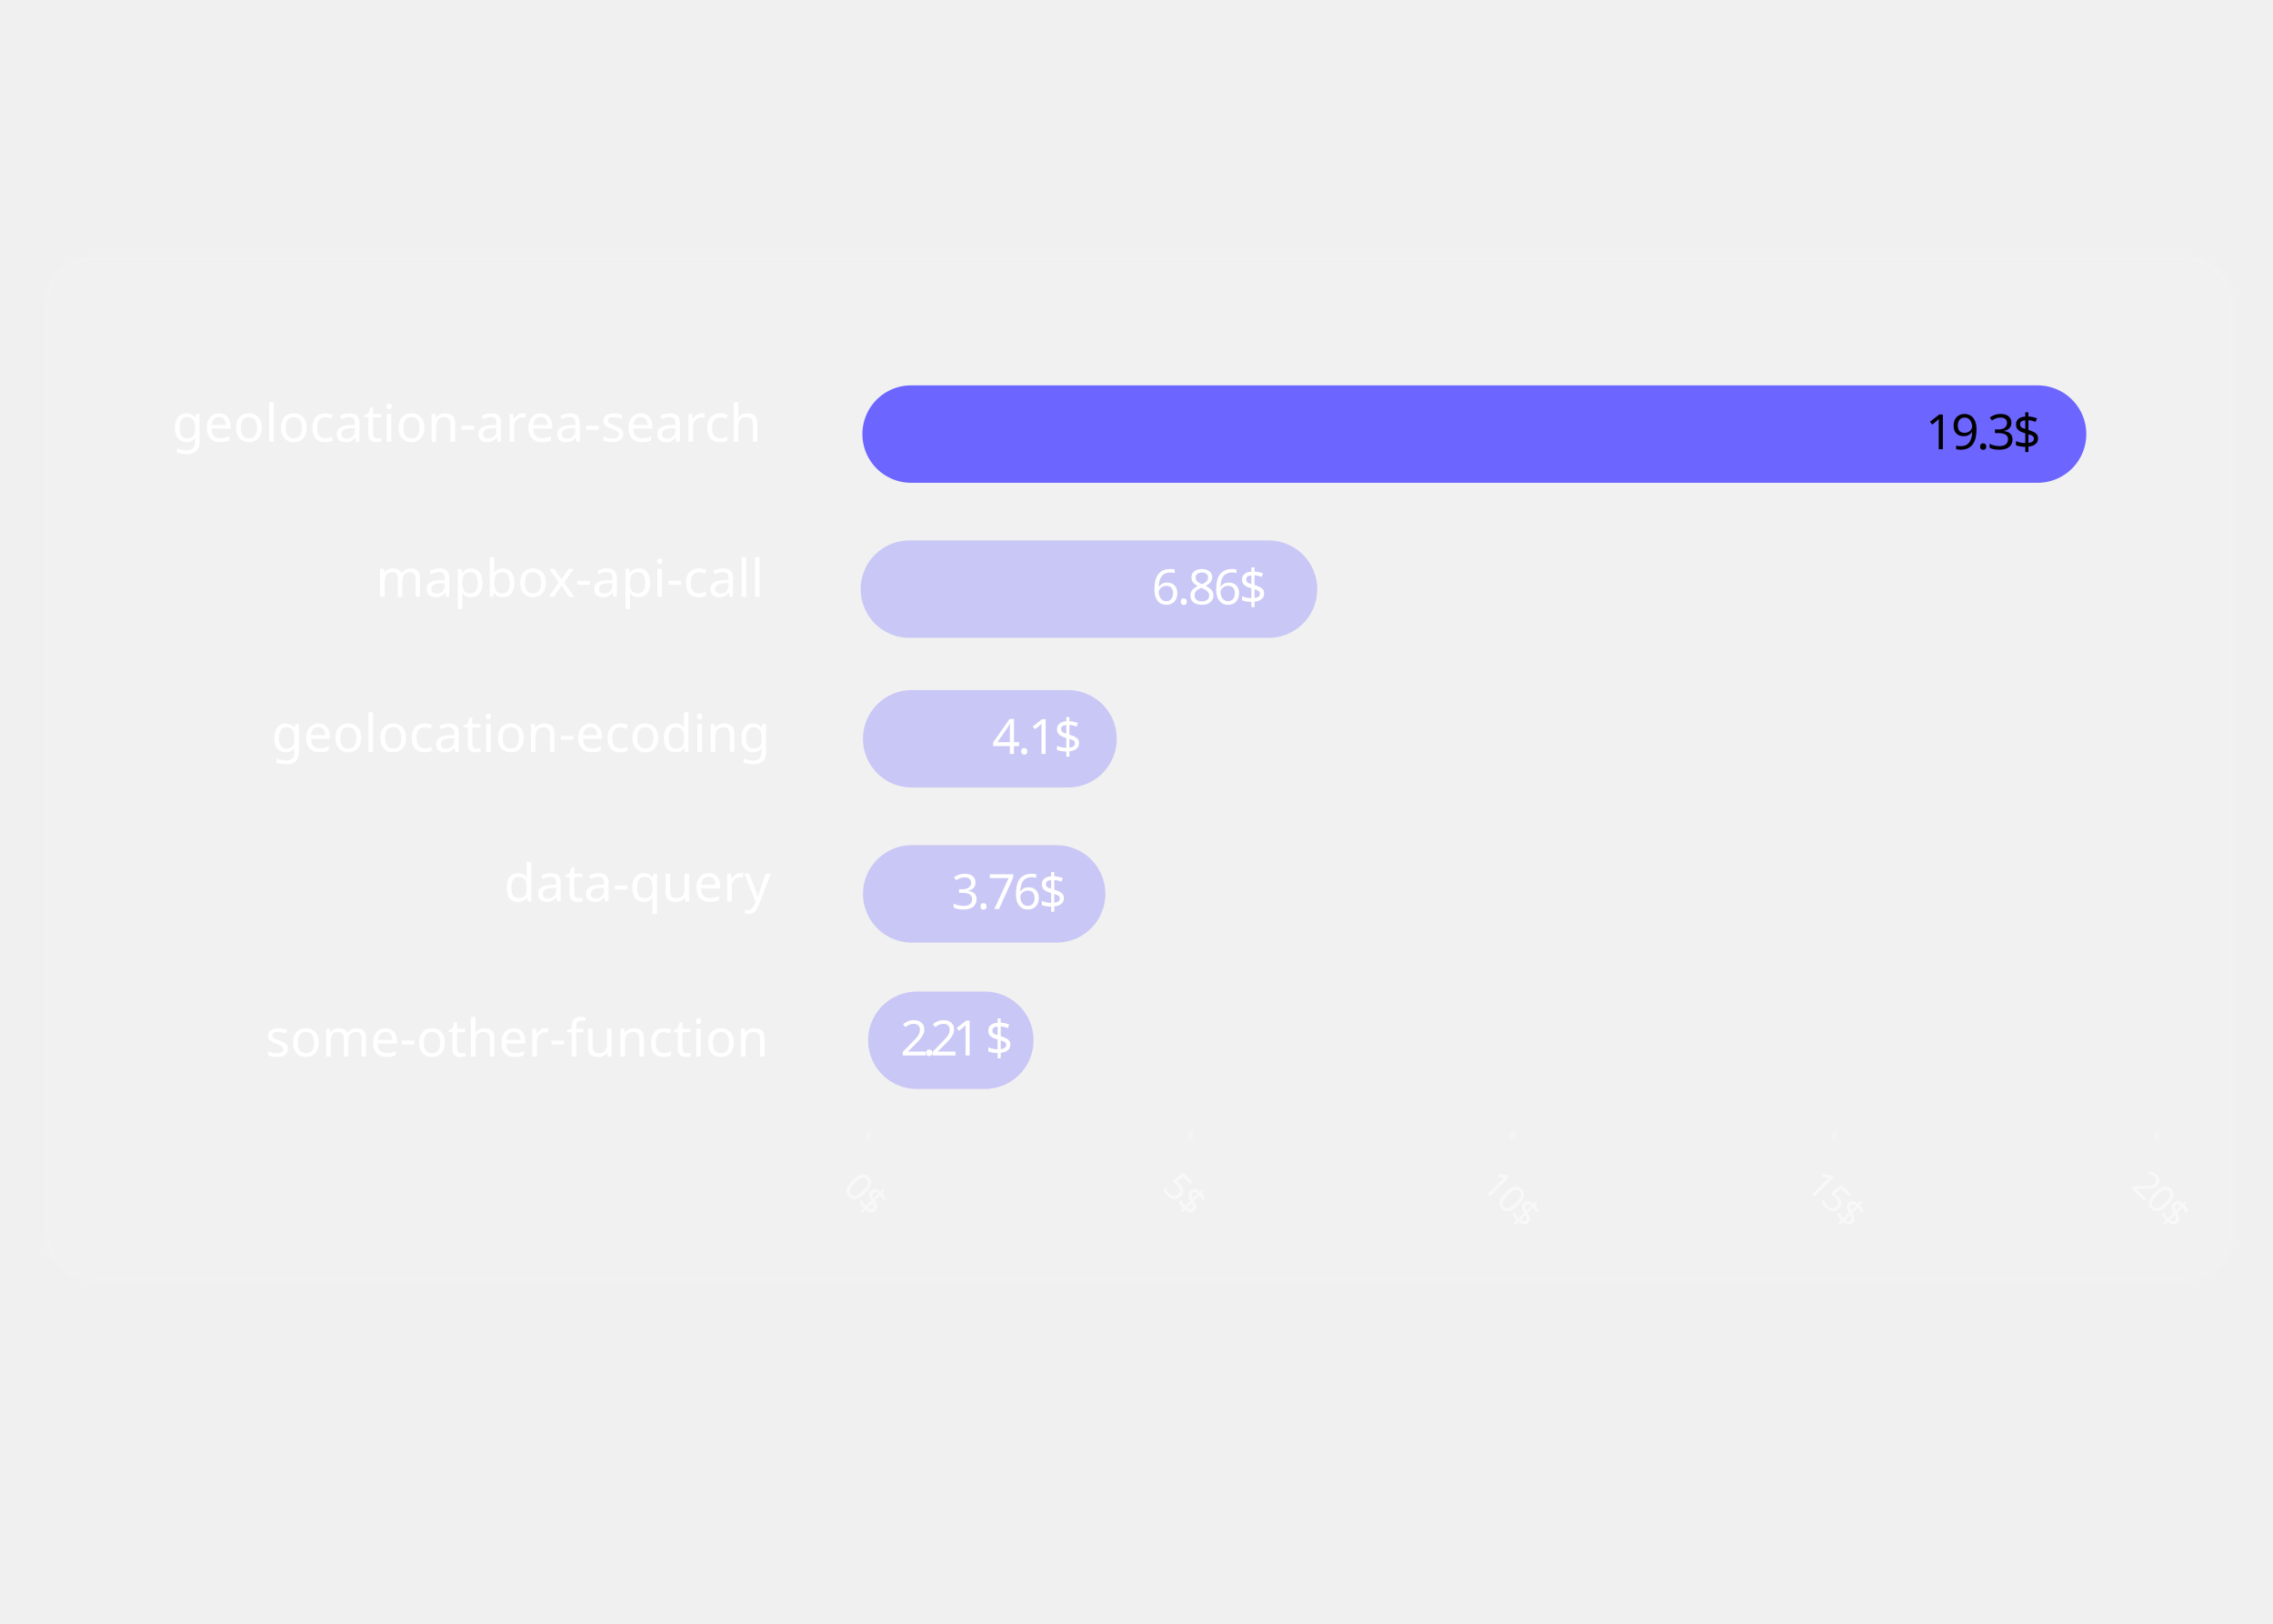
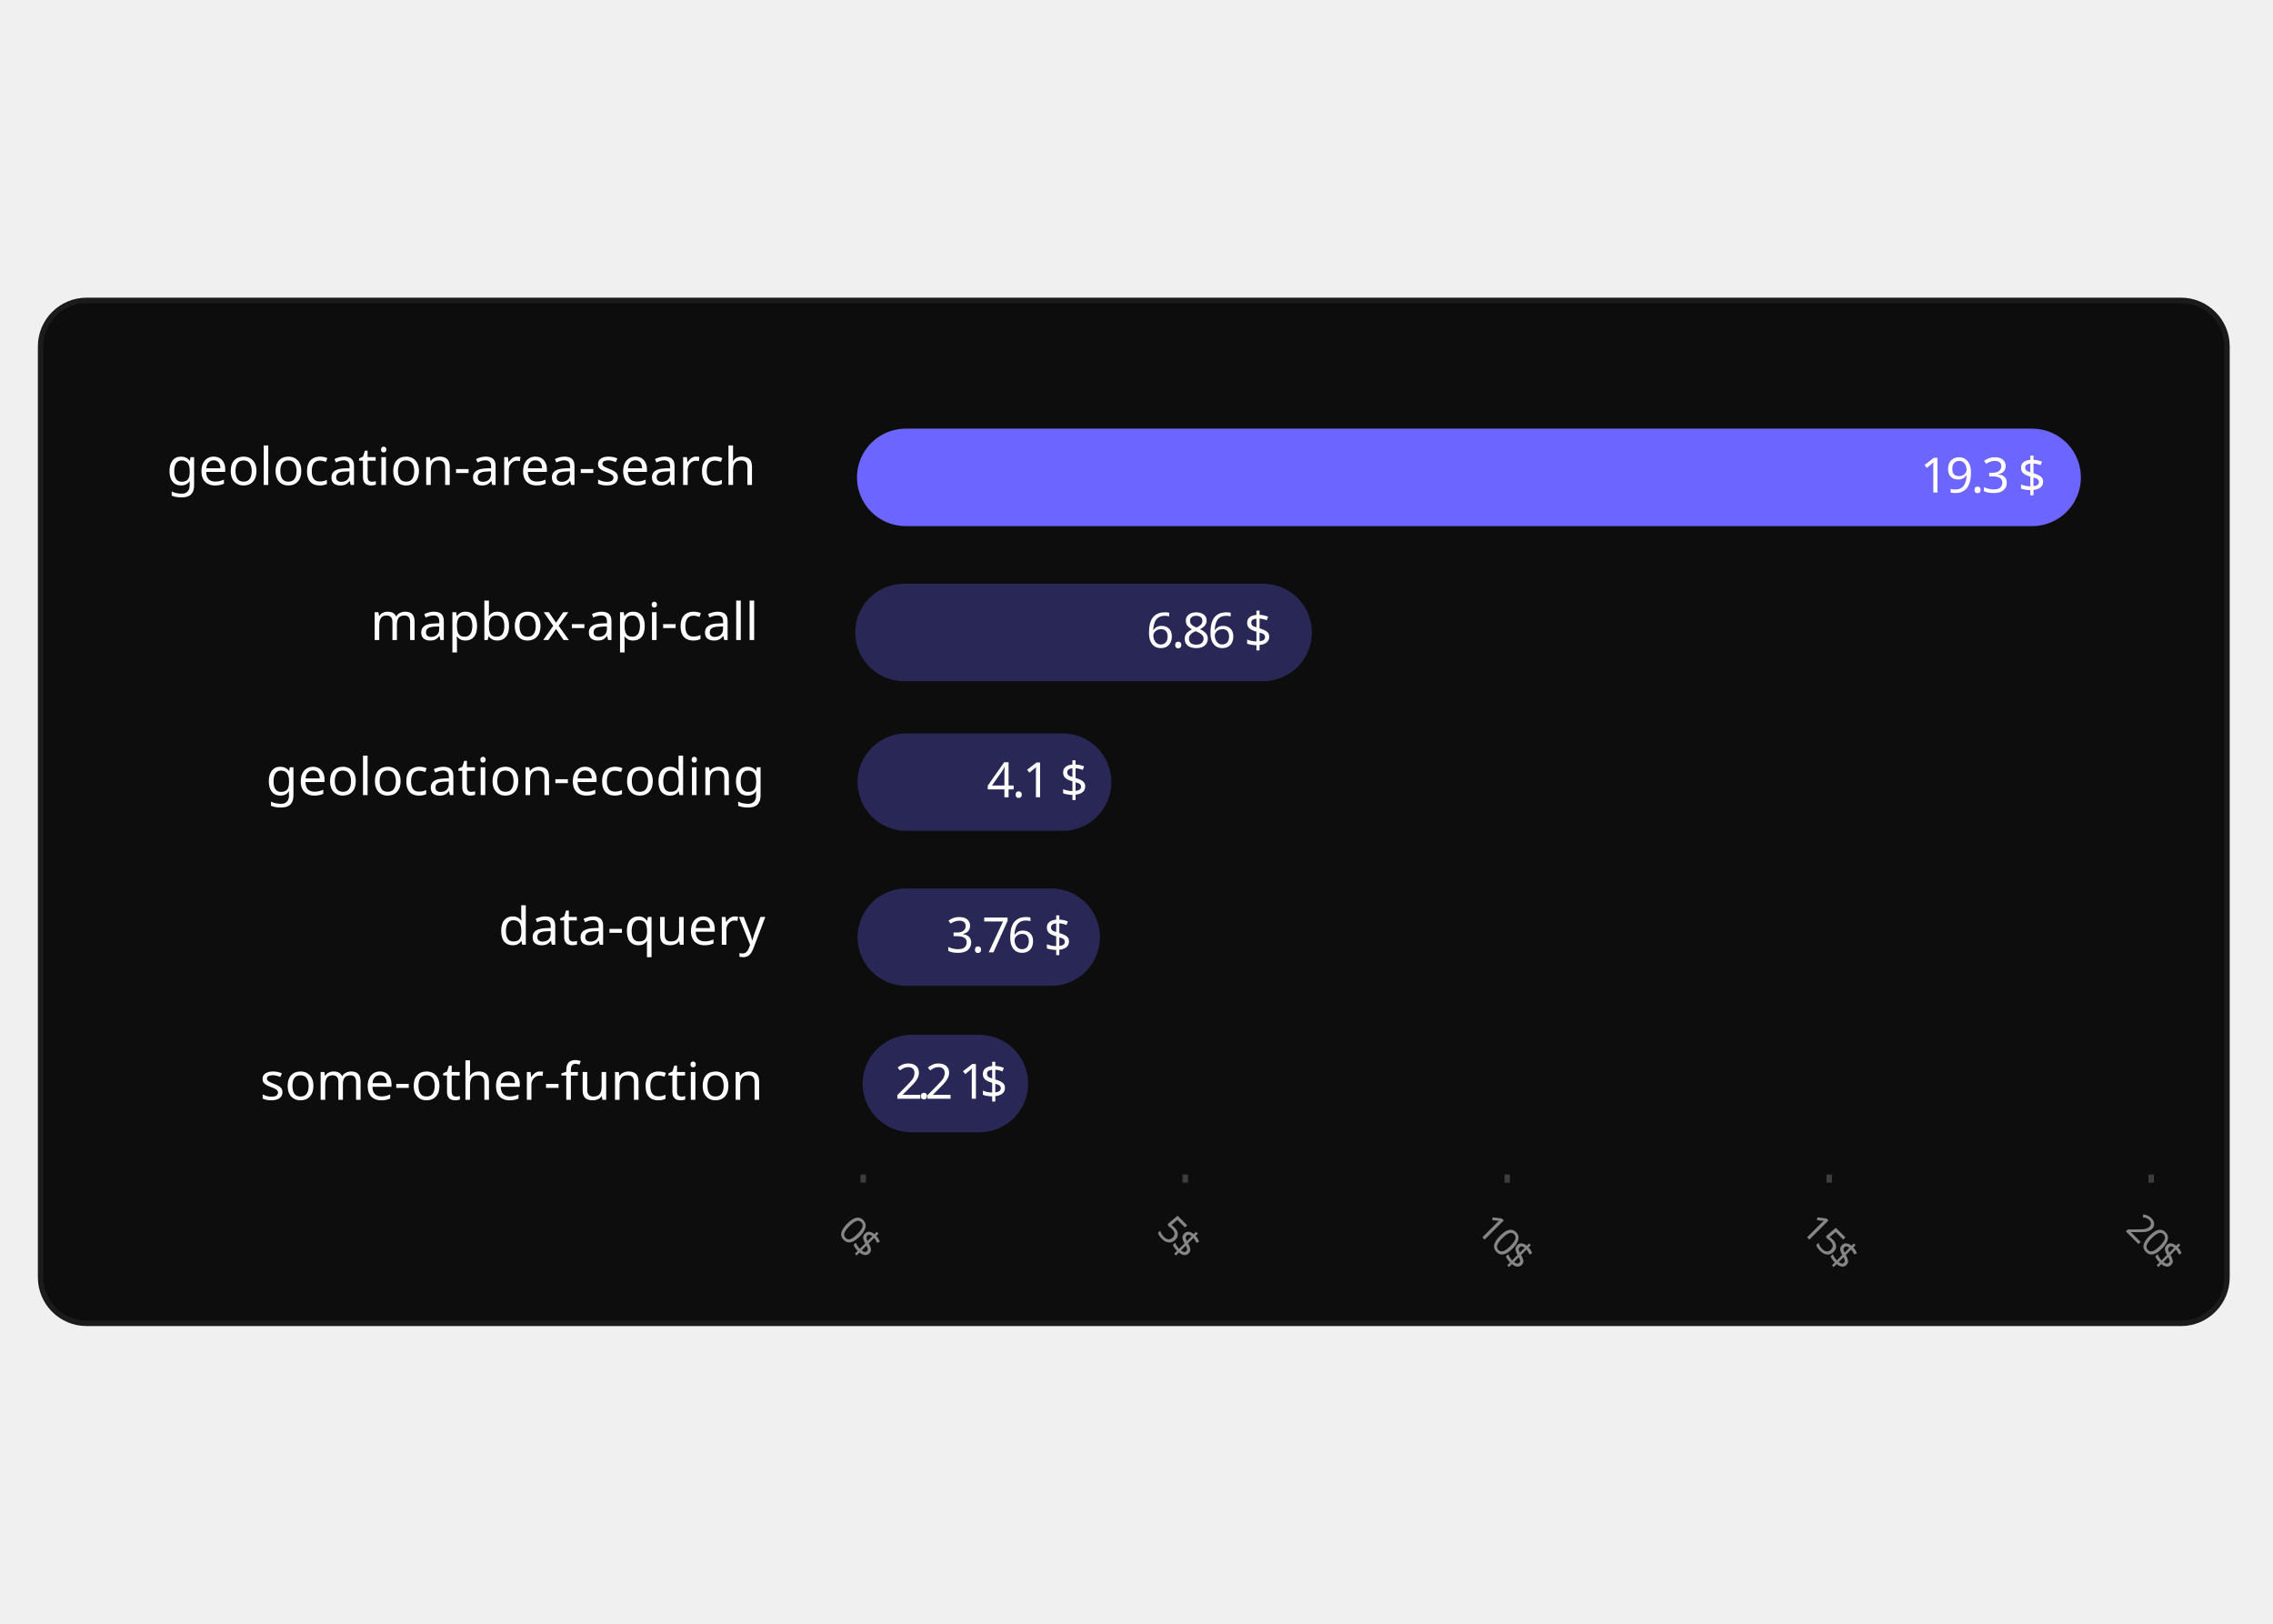
- <svg xmlns="http://www.w3.org/2000/svg" width="420px" height="300px" viewBox="0 0 420 300" version="1.1">
-   <g id="feature/cost" stroke="none" stroke-width="1" fill="none" fill-rule="evenodd">
-     <rect id="Rectangle" stroke-opacity="0.057" stroke="#FFFFFF" fill-opacity="0.05" fill="#FFFFFF" x="8.5" y="47.5" width="404" height="189" rx="9" />
-     <path d="M160.5,209.5 L160.5,210" id="Line-7" stroke="#FFFFFF" opacity="0.2" stroke-linecap="square" />
-     <path d="M220,209.5 L220,210" id="Line-7-Copy" stroke="#FFFFFF" opacity="0.2" stroke-linecap="square" />
-     <path d="M279.5,209.5 L279.5,210" id="Line-7-Copy-2" stroke="#FFFFFF" opacity="0.2" stroke-linecap="square" />
-     <path d="M339,209.5 L339,210" id="Line-7-Copy-3" stroke="#FFFFFF" opacity="0.2" stroke-linecap="square" />
-     <path d="M398.5,209.5 L398.5,210" id="Line-7-Copy-4" stroke="#FFFFFF" opacity="0.2" stroke-linecap="square" />
-     <g id="Group-10" transform="translate(31, 72.6)">
-       <path d="M137.35,7.6 L345.499,7.6" id="Line-9" stroke="#6C65FF" stroke-width="18" stroke-linecap="round" />
-       <text id="geolocation-area-sea" font-family="SFUIText-Regular, SF UI Text" font-size="9.6" font-weight="normal" line-spacing="12" fill="#FFFFFF">
-         <tspan x="0.786" y="9">geolocation-area-search</tspan>
-       </text>
-       <text id="19.3$" font-family="OperatorMono-Book, Operator Mono" font-size="9" font-weight="300" letter-spacing="-0.433" fill="#000000">
-         <tspan x="324.813" y="10.4">19.3$</tspan>
-       </text>
-     </g>
-     <g id="Group-13" transform="translate(49.8, 129.9)">
-       <text id="geolocation-ecoding" font-family="SFUIText-Regular, SF UI Text" font-size="9.6" font-weight="normal" line-spacing="12" fill="#FFFFFF">
-         <tspan x="0.344" y="9">geolocation-ecoding</tspan>
-       </text>
-       <path d="M118.657,6.6 L147.55,6.6" id="Line-9-Copy-4" stroke="#6C65FF" stroke-width="18" opacity="0.3" stroke-linecap="round" />
-       <text id="4.1$" font-family="OperatorMono-Book, Operator Mono" font-size="9" font-weight="300" letter-spacing="-0.433" fill="#FFFFFF">
-         <tspan x="133.531" y="9.4">4.1$</tspan>
-       </text>
-     </g>
-     <g id="Group-17" transform="translate(92.4, 157.55)">
-       <text id="data-query" font-family="SFUIText-Regular, SF UI Text" font-size="9.6" font-weight="normal" line-spacing="12" fill="#FFFFFF">
-         <tspan x="0.684" y="9">data-query</tspan>
-       </text>
-       <path d="M76.061,7.6 L102.845,7.6" id="Line-9-Copy-3" stroke="#6C65FF" stroke-width="18" opacity="0.3" stroke-linecap="round" />
-       <text id="3.76$" font-family="OperatorMono-Book, Operator Mono" font-size="9" font-weight="300" letter-spacing="-0.433" fill="#FFFFFF">
-         <tspan x="83.413" y="10.4">3.76$</tspan>
-       </text>
-     </g>
-     <g id="Group-18" transform="translate(48.8, 185.2)">
-       <text id="some-other-function" font-family="SFUIText-Regular, SF UI Text" font-size="9.6" font-weight="normal" line-spacing="12" fill="#FFFFFF">
-         <tspan x="0.233" y="10">some-other-function</tspan>
-       </text>
-       <path d="M120.605,7 L133.174,7" id="Line-9-Copy-2" stroke="#6C65FF" stroke-width="18" opacity="0.3" stroke-linecap="round" />
-       <text id="2.21$" font-family="OperatorMono-Book, Operator Mono" font-size="9" font-weight="300" letter-spacing="-1.03" fill="#FFFFFF">
-         <tspan x="117.57" y="9.8">2.21</tspan>
-         <tspan x="133.25" y="9.8">$</tspan>
-       </text>
-     </g>
-     <g id="Group-12" transform="translate(68.6, 101.25)">
-       <text id="mapbox-api-call" font-family="SFUIText-Regular, SF UI Text" font-size="9.6" font-weight="normal" line-spacing="12" fill="#FFFFFF">
-         <tspan x="0.816" y="9">mapbox-api-call</tspan>
-       </text>
-       <path d="M99.432,7.6 L165.8,7.6" id="Line-9-Copy" stroke="#6C65FF" stroke-width="18" opacity="0.3" stroke-linecap="round" />
-       <text id="6.86$" font-family="OperatorMono-Book, Operator Mono" font-size="9" font-weight="300" letter-spacing="-0.433" fill="#FFFFFF">
-         <tspan x="144.213" y="10.4">6.86$</tspan>
-       </text>
-     </g>
-     <text id="0$" opacity="0.5" transform="translate(159.4246, 219.9903) rotate(45) translate(-159.4246, -219.9903) " font-family="OperatorMono-Book, Operator Mono" font-size="7" font-weight="300" letter-spacing="-0.337" fill="#FFFFFF">
-       <tspan x="156.398" y="222.49">0$</tspan>
-     </text>
-     <text id="5$" opacity="0.5" transform="translate(218.4246, 219.9903) rotate(45) translate(-218.4246, -219.9903) " font-family="OperatorMono-Book, Operator Mono" font-size="7" font-weight="300" letter-spacing="-0.337" fill="#FFFFFF">
-       <tspan x="215.398" y="222.49">5$</tspan>
-     </text>
-     <text id="10$" opacity="0.5" transform="translate(278.8995, 221.0711) rotate(45) translate(-278.8995, -221.0711) " font-family="OperatorMono-Book, Operator Mono" font-size="7" font-weight="300" letter-spacing="-0.337" fill="#FFFFFF">
-       <tspan x="273.859" y="223.571">10$</tspan>
-     </text>
-     <text id="15$" opacity="0.5" transform="translate(338.8995, 221.0711) rotate(45) translate(-338.8995, -221.0711) " font-family="OperatorMono-Book, Operator Mono" font-size="7" font-weight="300" letter-spacing="-0.337" fill="#FFFFFF">
-       <tspan x="333.859" y="223.571">15$</tspan>
-     </text>
-     <text id="20$" opacity="0.5" transform="translate(398.8995, 221.0711) rotate(45) translate(-398.8995, -221.0711) " font-family="OperatorMono-Book, Operator Mono" font-size="7" font-weight="300" letter-spacing="-0.337" fill="#FFFFFF">
-       <tspan x="393.859" y="223.571">20$</tspan>
-     </text>
+ <svg xmlns="http://www.w3.org/2000/svg" viewBox="0 0 420 300">
+   <defs>
+     <style>.a,.d,.e,.f,.j{fill:none;}.b{clip-path:url(#a);}.c{fill:#0d0d0d;}.d,.e{stroke:#fff;}.d,.e,.f,.j{stroke-miterlimit:10;}.d{stroke-width:2px;opacity:0.06;}.e{stroke-linecap:square;opacity:0.2;}.f,.j{stroke:#6c65ff;stroke-linecap:round;stroke-width:18px;}.g{font-size:9.6px;font-family:SFUIText-Regular, SF UI Text;}.g,.h,.k,.m{fill:#fff;}.h,.k{font-size:9px;}.h,.k,.m{font-family:OperatorMono-Book, Operator Mono;}.i{letter-spacing:-0.05em;}.j{opacity:0.3;}.k{letter-spacing:-0.11em;}.l{letter-spacing:0em;}.m{opacity:0.5;font-size:7px;}.n{letter-spacing:-0.05em;}</style>
+     <clipPath id="a">
+       <rect class="a" x="7" y="55" width="405" height="190" rx="9" />
+     </clipPath>
+   </defs>
+   <g class="b">
+     <rect class="c" x="7" y="55" width="405" height="190" rx="9" />
  </g>
+   <g class="b">
+     <rect class="d" x="7" y="55" width="405" height="190" rx="9" />
+   </g>
+   <line class="e" x1="159.5" y1="217.5" x2="159.5" y2="218" />
+   <line class="e" x1="219" y1="217.5" x2="219" y2="218" />
+   <line class="e" x1="278.5" y1="217.5" x2="278.5" y2="218" />
+   <line class="e" x1="338" y1="217.5" x2="338" y2="218" />
+   <line class="e" x1="397.5" y1="217.5" x2="397.5" y2="218" />
+   <line class="f" x1="167.35" y1="88.2" x2="375.5" y2="88.2" />
+   <text class="g" transform="translate(30.79 89.6)">geolocation-area-search</text>
+   <text class="h" transform="translate(354.81 91)">
+     <tspan class="i">19.3</tspan>
+     <tspan x="18.07" y="0">$</tspan>
+   </text>
+   <text class="g" transform="translate(49.14 146.9)">geolocation-ecoding</text>
+   <line class="j" x1="167.46" y1="144.5" x2="196.35" y2="144.5" />
+   <text class="h" transform="translate(182.33 147.3)">
+     <tspan class="i">4.1</tspan>
+     <tspan x="13.55" y="0">$</tspan>
+   </text>
+   <text class="g" transform="translate(92.08 174.55)">data-query</text>
+   <line class="j" x1="167.46" y1="173.15" x2="194.24" y2="173.15" />
+   <text class="h" transform="translate(174.81 175.95)">
+     <tspan class="i">3.76</tspan>
+     <tspan x="18.07" y="0">$</tspan>
+   </text>
+   <text class="g" transform="translate(48.03 203.2)">some-other-function</text>
+   <line class="j" x1="168.4" y1="200.2" x2="180.97" y2="200.2" />
+   <text class="k" transform="translate(165.37 203)">2.2<tspan class="l" x="11.77" y="0">1</tspan>
+   </text>
+   <text class="h" transform="translate(181.05 203)">$</text>
+   <text class="g" transform="translate(68.42 118.25)">mapbox-api-call</text>
+   <line class="j" x1="167.03" y1="116.85" x2="233.4" y2="116.85" />
+   <text class="h" transform="translate(211.81 119.65)">
+     <tspan class="i">6.86</tspan>
+     <tspan x="18.07" y="0">$</tspan>
+   </text>
+   <text class="m" transform="translate(154.52 227.62) rotate(45)">
+     <tspan class="n">0</tspan>
+     <tspan x="3.51" y="0">$</tspan>
+   </text>
+   <text class="m" transform="translate(213.52 227.62) rotate(45)">
+     <tspan class="n">5</tspan>
+     <tspan x="3.51" y="0">$</tspan>
+   </text>
+   <text class="m" transform="translate(272.57 227.27) rotate(45)">
+     <tspan class="n">10</tspan>
+     <tspan x="7.03" y="0">$</tspan>
+   </text>
+   <text class="m" transform="translate(332.57 227.27) rotate(45)">
+     <tspan class="n">15</tspan>
+     <tspan x="7.03" y="0">$</tspan>
+   </text>
+   <text class="m" transform="translate(392.57 227.27) rotate(45)">
+     <tspan class="n">20</tspan>
+     <tspan x="7.03" y="0">$</tspan>
+   </text>
</svg>
